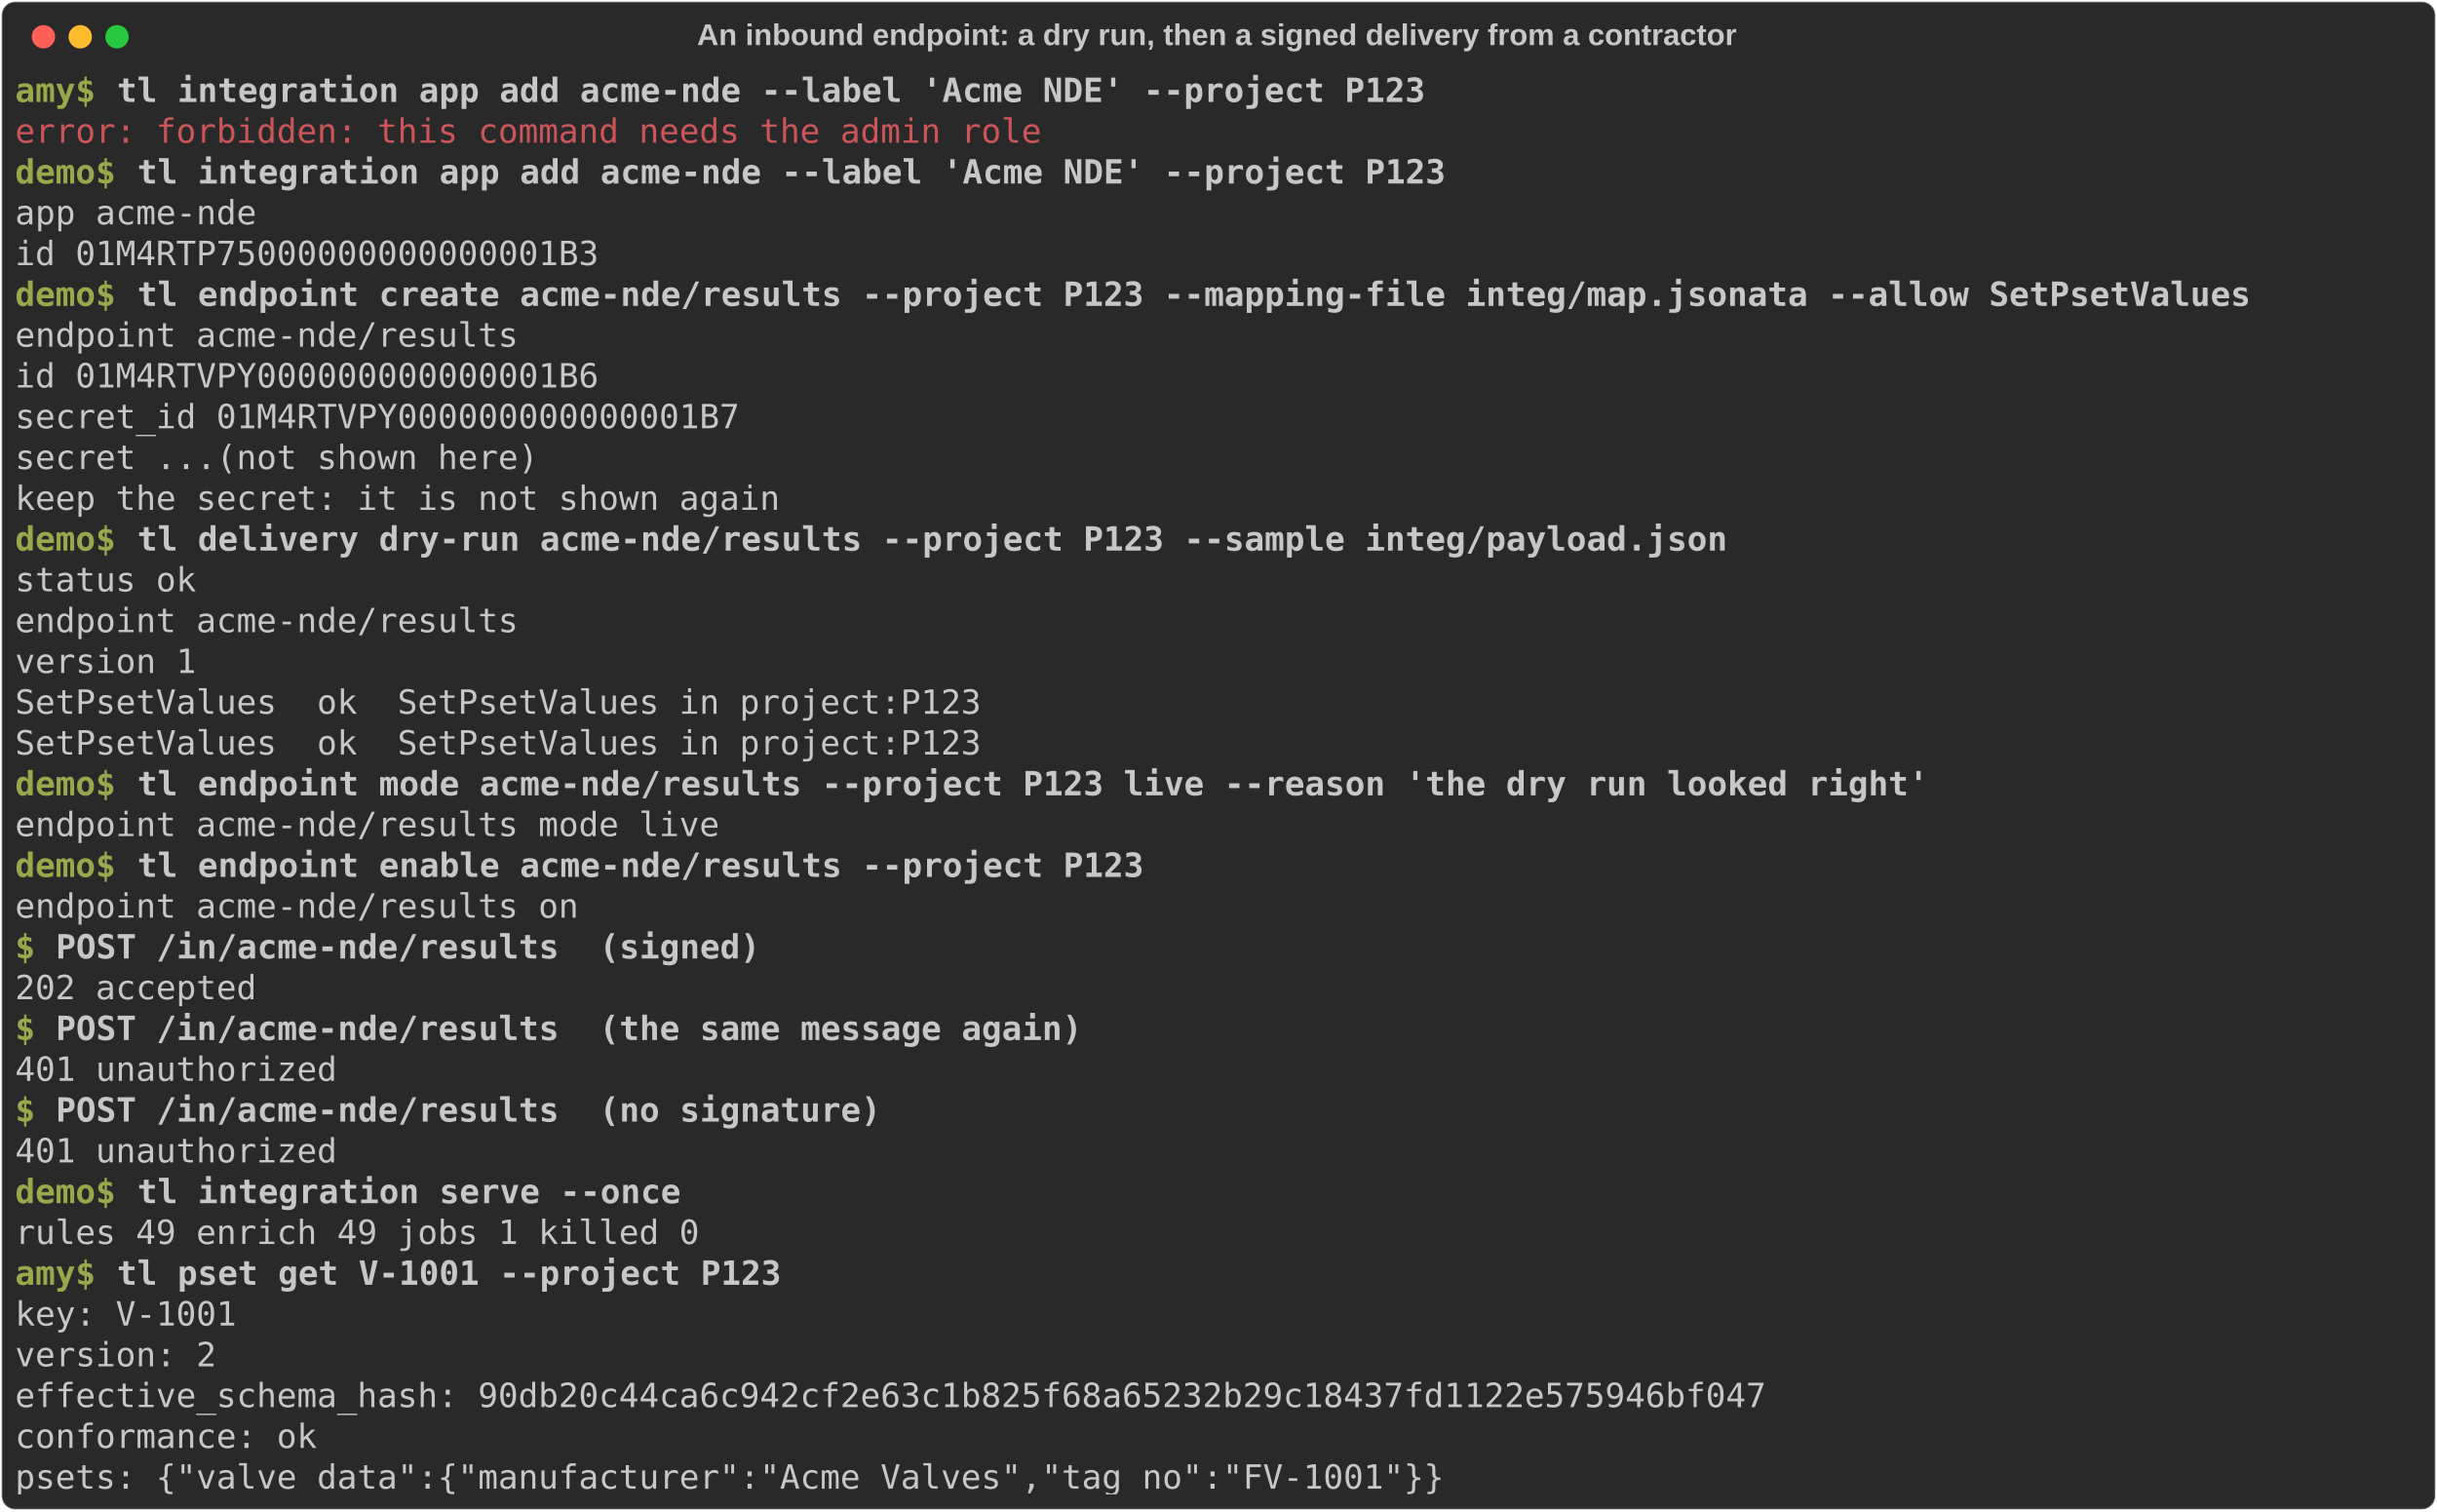
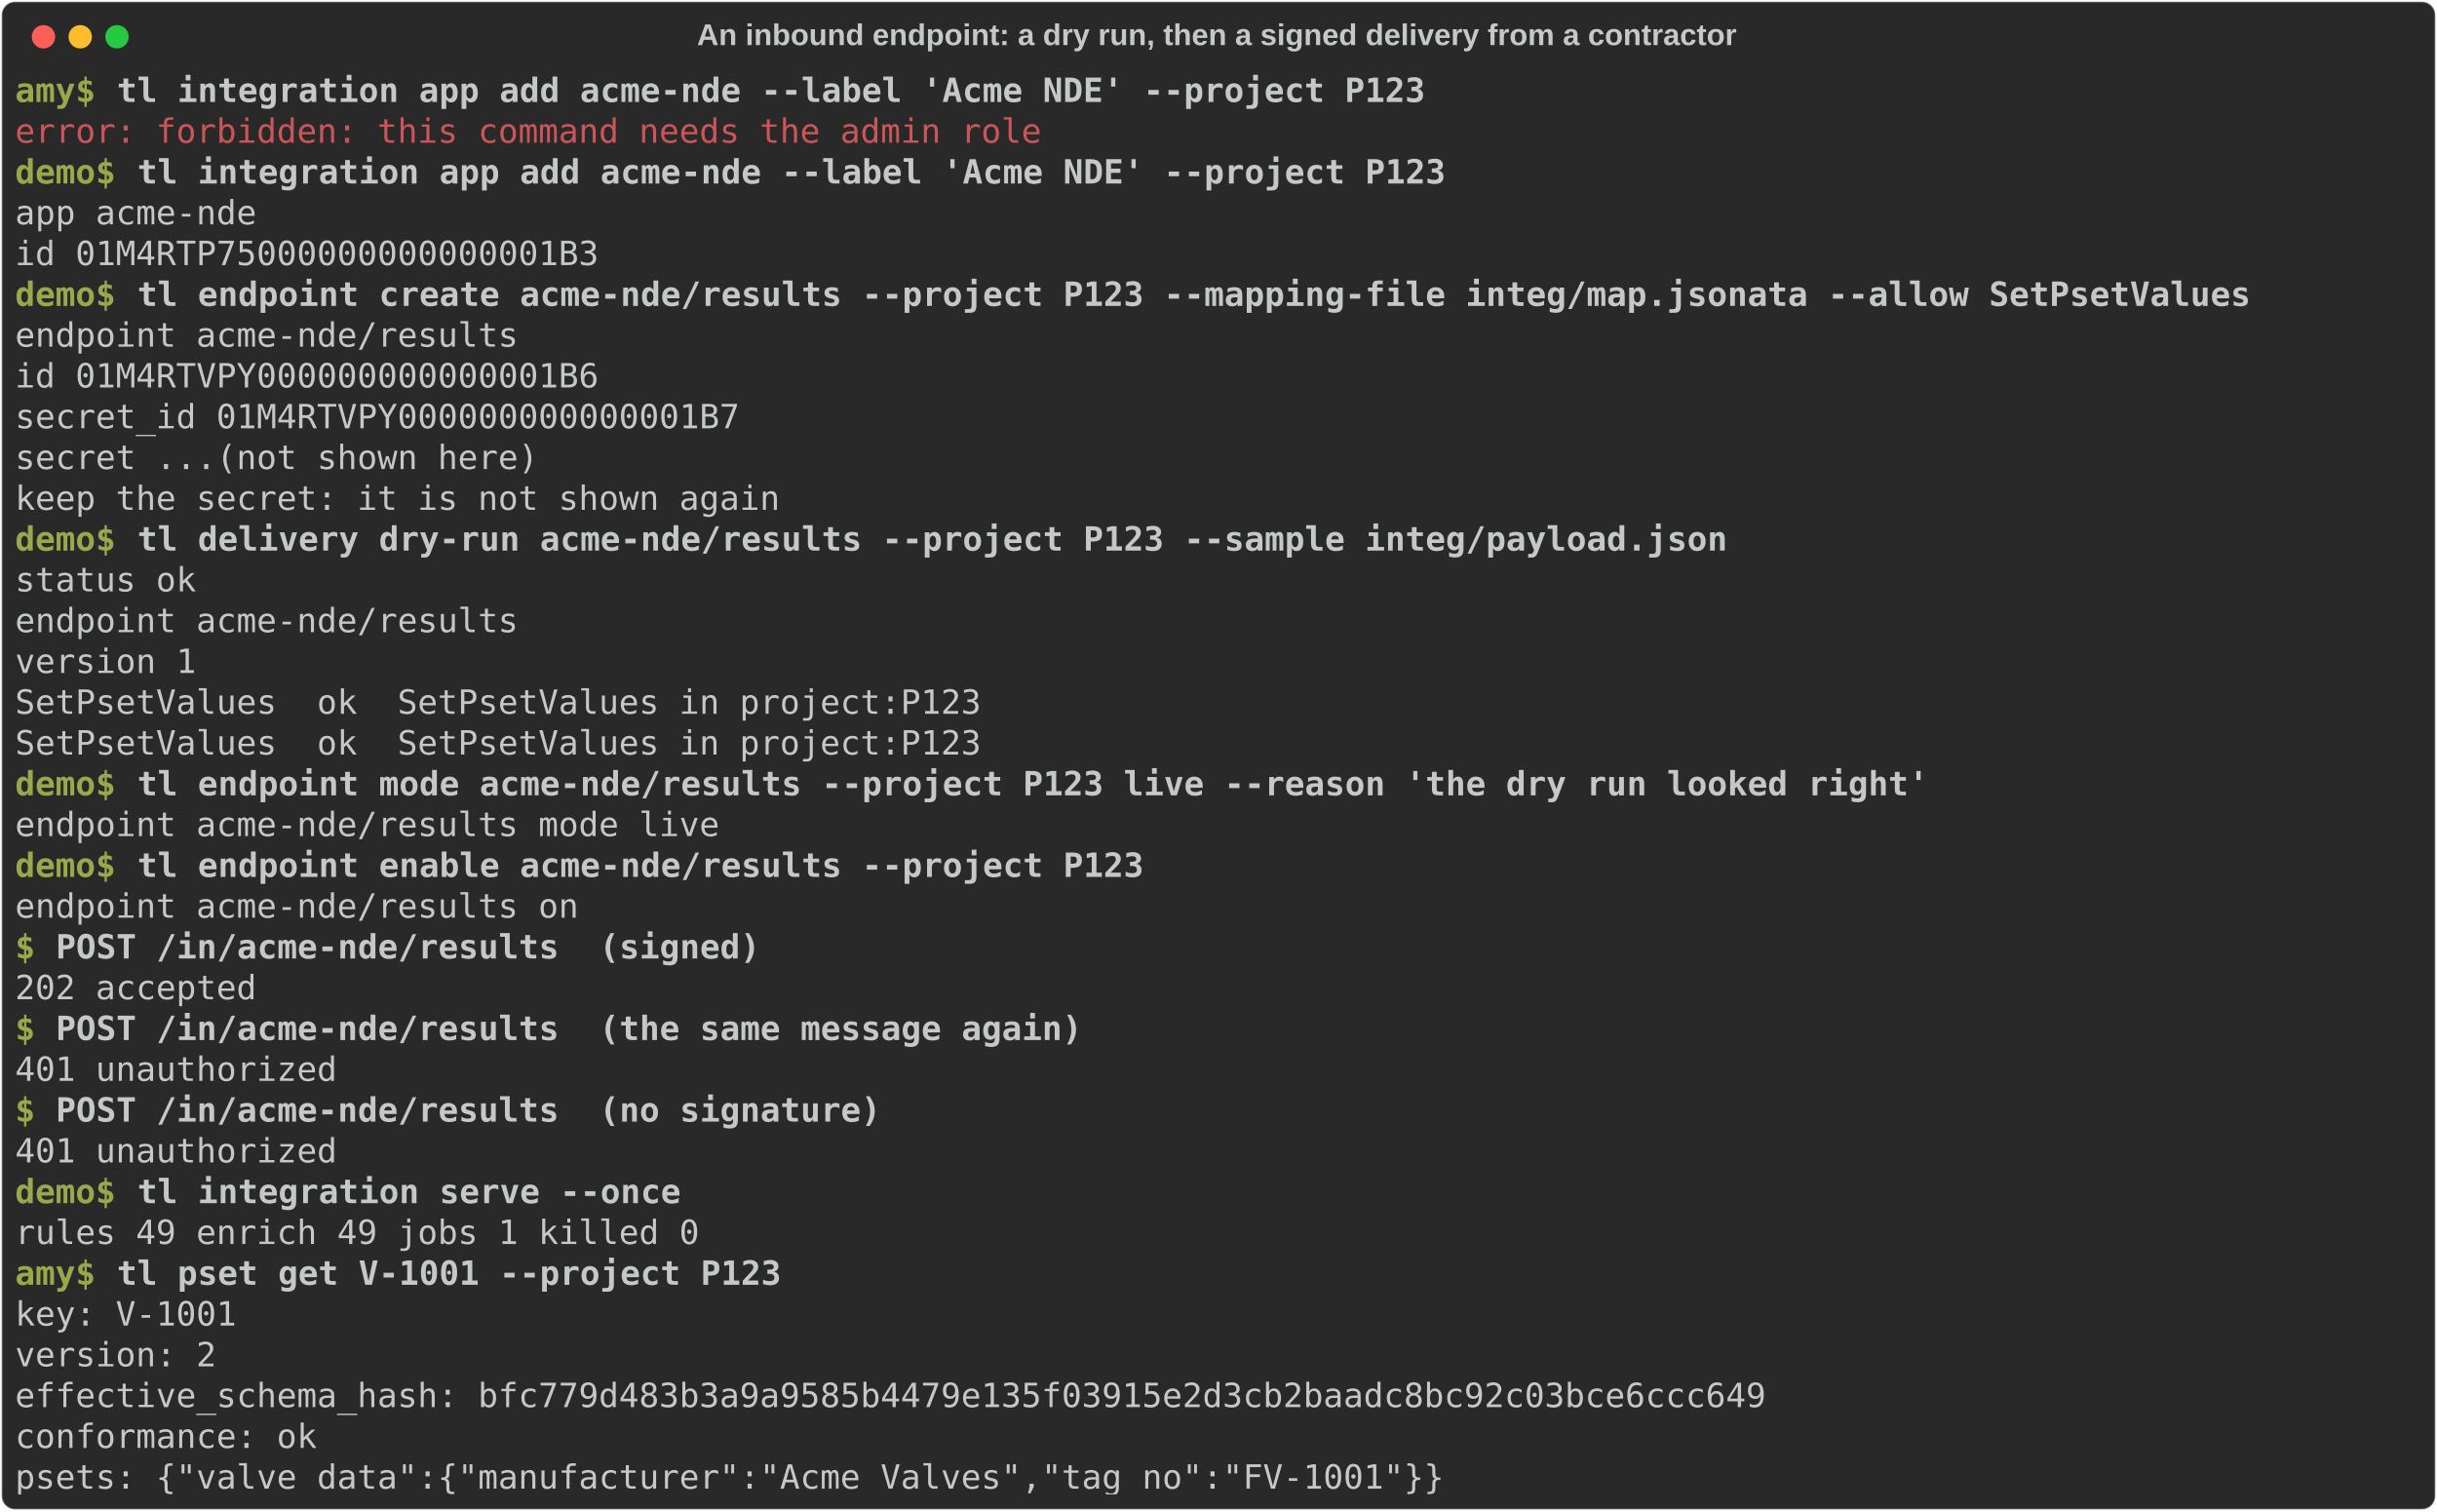
<svg xmlns="http://www.w3.org/2000/svg" class="rich-terminal" viewBox="0 0 1458 904.0">
  <style>

    
    

-     .terminal-4215898170-matrix {
+     .terminal-1686077892-matrix {
        font-family: Fira Code, monospace;
        font-size: 20px;
        line-height: 24.4px;
        font-variant-east-asian: full-width;
    }

-     .terminal-4215898170-title {
+     .terminal-1686077892-title {
        font-size: 18px;
        font-weight: bold;
        font-family: arial;
    }

-     .terminal-4215898170-r1 { fill: #98a84b;font-weight: bold }
- .terminal-4215898170-r2 { fill: #c5c8c6;font-weight: bold }
- .terminal-4215898170-r3 { fill: #c5c8c6 }
- .terminal-4215898170-r4 { fill: #cc555a }
+     .terminal-1686077892-r1 { fill: #98a84b;font-weight: bold }
+ .terminal-1686077892-r2 { fill: #c5c8c6;font-weight: bold }
+ .terminal-1686077892-r3 { fill: #c5c8c6 }
+ .terminal-1686077892-r4 { fill: #cc555a }
    </style>
  <defs>
-     <clipPath id="terminal-4215898170-clip-terminal">
+     <clipPath id="terminal-1686077892-clip-terminal">
      <rect x="0" y="0" width="1438.6" height="853.0" />
    </clipPath>
-     <clipPath id="terminal-4215898170-line-0">
+     <clipPath id="terminal-1686077892-line-0">
      <rect x="0" y="1.5" width="1439.6" height="24.65" />
    </clipPath>
-     <clipPath id="terminal-4215898170-line-1">
+     <clipPath id="terminal-1686077892-line-1">
      <rect x="0" y="25.9" width="1439.6" height="24.65" />
    </clipPath>
-     <clipPath id="terminal-4215898170-line-2">
+     <clipPath id="terminal-1686077892-line-2">
      <rect x="0" y="50.3" width="1439.6" height="24.65" />
    </clipPath>
-     <clipPath id="terminal-4215898170-line-3">
+     <clipPath id="terminal-1686077892-line-3">
      <rect x="0" y="74.7" width="1439.6" height="24.65" />
    </clipPath>
-     <clipPath id="terminal-4215898170-line-4">
+     <clipPath id="terminal-1686077892-line-4">
      <rect x="0" y="99.1" width="1439.6" height="24.65" />
    </clipPath>
-     <clipPath id="terminal-4215898170-line-5">
+     <clipPath id="terminal-1686077892-line-5">
      <rect x="0" y="123.5" width="1439.6" height="24.65" />
    </clipPath>
-     <clipPath id="terminal-4215898170-line-6">
+     <clipPath id="terminal-1686077892-line-6">
      <rect x="0" y="147.9" width="1439.6" height="24.65" />
    </clipPath>
-     <clipPath id="terminal-4215898170-line-7">
+     <clipPath id="terminal-1686077892-line-7">
      <rect x="0" y="172.3" width="1439.6" height="24.65" />
    </clipPath>
-     <clipPath id="terminal-4215898170-line-8">
+     <clipPath id="terminal-1686077892-line-8">
      <rect x="0" y="196.7" width="1439.6" height="24.65" />
    </clipPath>
-     <clipPath id="terminal-4215898170-line-9">
+     <clipPath id="terminal-1686077892-line-9">
      <rect x="0" y="221.1" width="1439.6" height="24.65" />
    </clipPath>
-     <clipPath id="terminal-4215898170-line-10">
+     <clipPath id="terminal-1686077892-line-10">
      <rect x="0" y="245.5" width="1439.6" height="24.65" />
    </clipPath>
-     <clipPath id="terminal-4215898170-line-11">
+     <clipPath id="terminal-1686077892-line-11">
      <rect x="0" y="269.9" width="1439.6" height="24.65" />
    </clipPath>
-     <clipPath id="terminal-4215898170-line-12">
+     <clipPath id="terminal-1686077892-line-12">
      <rect x="0" y="294.3" width="1439.6" height="24.65" />
    </clipPath>
-     <clipPath id="terminal-4215898170-line-13">
+     <clipPath id="terminal-1686077892-line-13">
      <rect x="0" y="318.7" width="1439.6" height="24.65" />
    </clipPath>
-     <clipPath id="terminal-4215898170-line-14">
+     <clipPath id="terminal-1686077892-line-14">
      <rect x="0" y="343.1" width="1439.6" height="24.65" />
    </clipPath>
-     <clipPath id="terminal-4215898170-line-15">
+     <clipPath id="terminal-1686077892-line-15">
      <rect x="0" y="367.5" width="1439.6" height="24.65" />
    </clipPath>
-     <clipPath id="terminal-4215898170-line-16">
+     <clipPath id="terminal-1686077892-line-16">
      <rect x="0" y="391.9" width="1439.6" height="24.65" />
    </clipPath>
-     <clipPath id="terminal-4215898170-line-17">
+     <clipPath id="terminal-1686077892-line-17">
      <rect x="0" y="416.3" width="1439.6" height="24.65" />
    </clipPath>
-     <clipPath id="terminal-4215898170-line-18">
+     <clipPath id="terminal-1686077892-line-18">
      <rect x="0" y="440.7" width="1439.6" height="24.65" />
    </clipPath>
-     <clipPath id="terminal-4215898170-line-19">
+     <clipPath id="terminal-1686077892-line-19">
      <rect x="0" y="465.1" width="1439.6" height="24.65" />
    </clipPath>
-     <clipPath id="terminal-4215898170-line-20">
+     <clipPath id="terminal-1686077892-line-20">
      <rect x="0" y="489.5" width="1439.6" height="24.65" />
    </clipPath>
-     <clipPath id="terminal-4215898170-line-21">
+     <clipPath id="terminal-1686077892-line-21">
      <rect x="0" y="513.9" width="1439.6" height="24.65" />
    </clipPath>
-     <clipPath id="terminal-4215898170-line-22">
+     <clipPath id="terminal-1686077892-line-22">
      <rect x="0" y="538.3" width="1439.6" height="24.65" />
    </clipPath>
-     <clipPath id="terminal-4215898170-line-23">
+     <clipPath id="terminal-1686077892-line-23">
      <rect x="0" y="562.7" width="1439.6" height="24.65" />
    </clipPath>
-     <clipPath id="terminal-4215898170-line-24">
+     <clipPath id="terminal-1686077892-line-24">
      <rect x="0" y="587.1" width="1439.6" height="24.65" />
    </clipPath>
-     <clipPath id="terminal-4215898170-line-25">
+     <clipPath id="terminal-1686077892-line-25">
      <rect x="0" y="611.5" width="1439.6" height="24.65" />
    </clipPath>
-     <clipPath id="terminal-4215898170-line-26">
+     <clipPath id="terminal-1686077892-line-26">
      <rect x="0" y="635.9" width="1439.6" height="24.65" />
    </clipPath>
-     <clipPath id="terminal-4215898170-line-27">
+     <clipPath id="terminal-1686077892-line-27">
      <rect x="0" y="660.3" width="1439.6" height="24.65" />
    </clipPath>
-     <clipPath id="terminal-4215898170-line-28">
+     <clipPath id="terminal-1686077892-line-28">
      <rect x="0" y="684.7" width="1439.6" height="24.65" />
    </clipPath>
-     <clipPath id="terminal-4215898170-line-29">
+     <clipPath id="terminal-1686077892-line-29">
      <rect x="0" y="709.1" width="1439.6" height="24.65" />
    </clipPath>
-     <clipPath id="terminal-4215898170-line-30">
+     <clipPath id="terminal-1686077892-line-30">
      <rect x="0" y="733.5" width="1439.6" height="24.65" />
    </clipPath>
-     <clipPath id="terminal-4215898170-line-31">
+     <clipPath id="terminal-1686077892-line-31">
      <rect x="0" y="757.9" width="1439.6" height="24.65" />
    </clipPath>
-     <clipPath id="terminal-4215898170-line-32">
+     <clipPath id="terminal-1686077892-line-32">
      <rect x="0" y="782.3" width="1439.6" height="24.65" />
    </clipPath>
-     <clipPath id="terminal-4215898170-line-33">
+     <clipPath id="terminal-1686077892-line-33">
      <rect x="0" y="806.7" width="1439.6" height="24.65" />
    </clipPath>
  </defs>
  <rect fill="#292929" stroke="rgba(255,255,255,0.35)" stroke-width="1" x="1" y="1" width="1456" height="902" rx="8" />
-   <text class="terminal-4215898170-title" fill="#c5c8c6" text-anchor="middle" x="728" y="27">An inbound endpoint: a dry run, then a signed delivery from a contractor</text>
+   <text class="terminal-1686077892-title" fill="#c5c8c6" text-anchor="middle" x="728" y="27">An inbound endpoint: a dry run, then a signed delivery from a contractor</text>
  <g transform="translate(26,22)">
    <circle cx="0" cy="0" r="7" fill="#ff5f57" />
    <circle cx="22" cy="0" r="7" fill="#febc2e" />
    <circle cx="44" cy="0" r="7" fill="#28c840" />
  </g>
-   <g transform="translate(9, 41)" clip-path="url(#terminal-4215898170-clip-terminal)">
-     <g class="terminal-4215898170-matrix">
-       <text class="terminal-4215898170-r1" x="0" y="20" textLength="61" clip-path="url(#terminal-4215898170-line-0)">amy$ </text>
-       <text class="terminal-4215898170-r2" x="61" y="20" textLength="793" clip-path="url(#terminal-4215898170-line-0)">tl integration app add acme-nde --label 'Acme NDE' --project P123</text>
-       <text class="terminal-4215898170-r3" x="1439.6" y="20" textLength="12.2" clip-path="url(#terminal-4215898170-line-0)">
- </text>
-       <text class="terminal-4215898170-r4" x="0" y="44.4" textLength="622.2" clip-path="url(#terminal-4215898170-line-1)">error: forbidden: this command needs the admin role</text>
-       <text class="terminal-4215898170-r3" x="1439.6" y="44.4" textLength="12.2" clip-path="url(#terminal-4215898170-line-1)">
- </text>
-       <text class="terminal-4215898170-r1" x="0" y="68.8" textLength="73.2" clip-path="url(#terminal-4215898170-line-2)">demo$ </text>
-       <text class="terminal-4215898170-r2" x="73.2" y="68.8" textLength="793" clip-path="url(#terminal-4215898170-line-2)">tl integration app add acme-nde --label 'Acme NDE' --project P123</text>
-       <text class="terminal-4215898170-r3" x="1439.6" y="68.8" textLength="12.2" clip-path="url(#terminal-4215898170-line-2)">
- </text>
-       <text class="terminal-4215898170-r3" x="0" y="93.2" textLength="146.4" clip-path="url(#terminal-4215898170-line-3)">app acme-nde</text>
-       <text class="terminal-4215898170-r3" x="1439.6" y="93.2" textLength="12.2" clip-path="url(#terminal-4215898170-line-3)">
- </text>
-       <text class="terminal-4215898170-r3" x="0" y="117.6" textLength="353.8" clip-path="url(#terminal-4215898170-line-4)">id 01M4RTP75000000000000001B3</text>
-       <text class="terminal-4215898170-r3" x="1439.6" y="117.6" textLength="12.2" clip-path="url(#terminal-4215898170-line-4)">
- </text>
-       <text class="terminal-4215898170-r1" x="0" y="142" textLength="73.2" clip-path="url(#terminal-4215898170-line-5)">demo$ </text>
-       <text class="terminal-4215898170-r2" x="73.2" y="142" textLength="1281" clip-path="url(#terminal-4215898170-line-5)">tl endpoint create acme-nde/results --project P123 --mapping-file integ/map.jsonata --allow SetPsetValues</text>
-       <text class="terminal-4215898170-r3" x="1439.6" y="142" textLength="12.2" clip-path="url(#terminal-4215898170-line-5)">
- </text>
-       <text class="terminal-4215898170-r3" x="0" y="166.4" textLength="305" clip-path="url(#terminal-4215898170-line-6)">endpoint acme-nde/results</text>
-       <text class="terminal-4215898170-r3" x="1439.6" y="166.4" textLength="12.2" clip-path="url(#terminal-4215898170-line-6)">
- </text>
-       <text class="terminal-4215898170-r3" x="0" y="190.8" textLength="353.8" clip-path="url(#terminal-4215898170-line-7)">id 01M4RTVPY000000000000001B6</text>
-       <text class="terminal-4215898170-r3" x="1439.6" y="190.8" textLength="12.2" clip-path="url(#terminal-4215898170-line-7)">
- </text>
-       <text class="terminal-4215898170-r3" x="0" y="215.2" textLength="439.2" clip-path="url(#terminal-4215898170-line-8)">secret_id 01M4RTVPY000000000000001B7</text>
-       <text class="terminal-4215898170-r3" x="1439.6" y="215.2" textLength="12.2" clip-path="url(#terminal-4215898170-line-8)">
- </text>
-       <text class="terminal-4215898170-r3" x="0" y="239.6" textLength="317.2" clip-path="url(#terminal-4215898170-line-9)">secret ...(not shown here)</text>
-       <text class="terminal-4215898170-r3" x="1439.6" y="239.6" textLength="12.2" clip-path="url(#terminal-4215898170-line-9)">
- </text>
-       <text class="terminal-4215898170-r3" x="0" y="264" textLength="463.6" clip-path="url(#terminal-4215898170-line-10)">keep the secret: it is not shown again</text>
-       <text class="terminal-4215898170-r3" x="1439.6" y="264" textLength="12.2" clip-path="url(#terminal-4215898170-line-10)">
- </text>
-       <text class="terminal-4215898170-r1" x="0" y="288.4" textLength="73.2" clip-path="url(#terminal-4215898170-line-11)">demo$ </text>
-       <text class="terminal-4215898170-r2" x="73.2" y="288.4" textLength="963.8" clip-path="url(#terminal-4215898170-line-11)">tl delivery dry-run acme-nde/results --project P123 --sample integ/payload.json</text>
-       <text class="terminal-4215898170-r3" x="1439.6" y="288.4" textLength="12.2" clip-path="url(#terminal-4215898170-line-11)">
- </text>
-       <text class="terminal-4215898170-r3" x="0" y="312.8" textLength="109.8" clip-path="url(#terminal-4215898170-line-12)">status ok</text>
-       <text class="terminal-4215898170-r3" x="1439.6" y="312.8" textLength="12.2" clip-path="url(#terminal-4215898170-line-12)">
- </text>
-       <text class="terminal-4215898170-r3" x="0" y="337.2" textLength="305" clip-path="url(#terminal-4215898170-line-13)">endpoint acme-nde/results</text>
-       <text class="terminal-4215898170-r3" x="1439.6" y="337.2" textLength="12.2" clip-path="url(#terminal-4215898170-line-13)">
- </text>
-       <text class="terminal-4215898170-r3" x="0" y="361.6" textLength="109.8" clip-path="url(#terminal-4215898170-line-14)">version 1</text>
-       <text class="terminal-4215898170-r3" x="1439.6" y="361.6" textLength="12.2" clip-path="url(#terminal-4215898170-line-14)">
- </text>
-       <text class="terminal-4215898170-r3" x="0" y="386" textLength="585.6" clip-path="url(#terminal-4215898170-line-15)">SetPsetValues  ok  SetPsetValues in project:P123</text>
-       <text class="terminal-4215898170-r3" x="1439.6" y="386" textLength="12.2" clip-path="url(#terminal-4215898170-line-15)">
- </text>
-       <text class="terminal-4215898170-r3" x="0" y="410.4" textLength="585.6" clip-path="url(#terminal-4215898170-line-16)">SetPsetValues  ok  SetPsetValues in project:P123</text>
-       <text class="terminal-4215898170-r3" x="1439.6" y="410.4" textLength="12.2" clip-path="url(#terminal-4215898170-line-16)">
- </text>
-       <text class="terminal-4215898170-r1" x="0" y="434.8" textLength="73.2" clip-path="url(#terminal-4215898170-line-17)">demo$ </text>
-       <text class="terminal-4215898170-r2" x="73.2" y="434.8" textLength="1085.8" clip-path="url(#terminal-4215898170-line-17)">tl endpoint mode acme-nde/results --project P123 live --reason 'the dry run looked right'</text>
-       <text class="terminal-4215898170-r3" x="1439.6" y="434.8" textLength="12.2" clip-path="url(#terminal-4215898170-line-17)">
- </text>
-       <text class="terminal-4215898170-r3" x="0" y="459.2" textLength="427" clip-path="url(#terminal-4215898170-line-18)">endpoint acme-nde/results mode live</text>
-       <text class="terminal-4215898170-r3" x="1439.6" y="459.2" textLength="12.2" clip-path="url(#terminal-4215898170-line-18)">
- </text>
-       <text class="terminal-4215898170-r1" x="0" y="483.6" textLength="73.2" clip-path="url(#terminal-4215898170-line-19)">demo$ </text>
-       <text class="terminal-4215898170-r2" x="73.2" y="483.6" textLength="610" clip-path="url(#terminal-4215898170-line-19)">tl endpoint enable acme-nde/results --project P123</text>
-       <text class="terminal-4215898170-r3" x="1439.6" y="483.6" textLength="12.2" clip-path="url(#terminal-4215898170-line-19)">
- </text>
-       <text class="terminal-4215898170-r3" x="0" y="508" textLength="341.6" clip-path="url(#terminal-4215898170-line-20)">endpoint acme-nde/results on</text>
-       <text class="terminal-4215898170-r3" x="1439.6" y="508" textLength="12.2" clip-path="url(#terminal-4215898170-line-20)">
- </text>
-       <text class="terminal-4215898170-r1" x="0" y="532.4" textLength="24.4" clip-path="url(#terminal-4215898170-line-21)">$ </text>
-       <text class="terminal-4215898170-r2" x="24.4" y="532.4" textLength="427" clip-path="url(#terminal-4215898170-line-21)">POST /in/acme-nde/results  (signed)</text>
-       <text class="terminal-4215898170-r3" x="1439.6" y="532.4" textLength="12.2" clip-path="url(#terminal-4215898170-line-21)">
- </text>
-       <text class="terminal-4215898170-r3" x="0" y="556.8" textLength="146.4" clip-path="url(#terminal-4215898170-line-22)">202 accepted</text>
-       <text class="terminal-4215898170-r3" x="1439.6" y="556.8" textLength="12.2" clip-path="url(#terminal-4215898170-line-22)">
- </text>
-       <text class="terminal-4215898170-r1" x="0" y="581.2" textLength="24.4" clip-path="url(#terminal-4215898170-line-23)">$ </text>
-       <text class="terminal-4215898170-r2" x="24.4" y="581.2" textLength="622.2" clip-path="url(#terminal-4215898170-line-23)">POST /in/acme-nde/results  (the same message again)</text>
-       <text class="terminal-4215898170-r3" x="1439.6" y="581.2" textLength="12.2" clip-path="url(#terminal-4215898170-line-23)">
- </text>
-       <text class="terminal-4215898170-r3" x="0" y="605.6" textLength="195.2" clip-path="url(#terminal-4215898170-line-24)">401 unauthorized</text>
-       <text class="terminal-4215898170-r3" x="1439.6" y="605.6" textLength="12.2" clip-path="url(#terminal-4215898170-line-24)">
- </text>
-       <text class="terminal-4215898170-r1" x="0" y="630" textLength="24.4" clip-path="url(#terminal-4215898170-line-25)">$ </text>
-       <text class="terminal-4215898170-r2" x="24.4" y="630" textLength="500.2" clip-path="url(#terminal-4215898170-line-25)">POST /in/acme-nde/results  (no signature)</text>
-       <text class="terminal-4215898170-r3" x="1439.6" y="630" textLength="12.2" clip-path="url(#terminal-4215898170-line-25)">
- </text>
-       <text class="terminal-4215898170-r3" x="0" y="654.4" textLength="195.2" clip-path="url(#terminal-4215898170-line-26)">401 unauthorized</text>
-       <text class="terminal-4215898170-r3" x="1439.6" y="654.4" textLength="12.2" clip-path="url(#terminal-4215898170-line-26)">
- </text>
-       <text class="terminal-4215898170-r1" x="0" y="678.8" textLength="73.2" clip-path="url(#terminal-4215898170-line-27)">demo$ </text>
-       <text class="terminal-4215898170-r2" x="73.2" y="678.8" textLength="329.4" clip-path="url(#terminal-4215898170-line-27)">tl integration serve --once</text>
-       <text class="terminal-4215898170-r3" x="1439.6" y="678.8" textLength="12.2" clip-path="url(#terminal-4215898170-line-27)">
- </text>
-       <text class="terminal-4215898170-r3" x="0" y="703.2" textLength="414.8" clip-path="url(#terminal-4215898170-line-28)">rules 49 enrich 49 jobs 1 killed 0</text>
-       <text class="terminal-4215898170-r3" x="1439.6" y="703.2" textLength="12.2" clip-path="url(#terminal-4215898170-line-28)">
- </text>
-       <text class="terminal-4215898170-r1" x="0" y="727.6" textLength="61" clip-path="url(#terminal-4215898170-line-29)">amy$ </text>
-       <text class="terminal-4215898170-r2" x="61" y="727.6" textLength="402.6" clip-path="url(#terminal-4215898170-line-29)">tl pset get V-1001 --project P123</text>
-       <text class="terminal-4215898170-r3" x="1439.6" y="727.6" textLength="12.2" clip-path="url(#terminal-4215898170-line-29)">
- </text>
-       <text class="terminal-4215898170-r3" x="0" y="752" textLength="134.2" clip-path="url(#terminal-4215898170-line-30)">key: V-1001</text>
-       <text class="terminal-4215898170-r3" x="1439.6" y="752" textLength="12.2" clip-path="url(#terminal-4215898170-line-30)">
- </text>
-       <text class="terminal-4215898170-r3" x="0" y="776.4" textLength="122" clip-path="url(#terminal-4215898170-line-31)">version: 2</text>
-       <text class="terminal-4215898170-r3" x="1439.6" y="776.4" textLength="12.2" clip-path="url(#terminal-4215898170-line-31)">
- </text>
-       <text class="terminal-4215898170-r3" x="0" y="800.8" textLength="1061.4" clip-path="url(#terminal-4215898170-line-32)">effective_schema_hash: 90db20c44ca6c942cf2e63c1b825f68a65232b29c18437fd1122e575946bf047</text>
-       <text class="terminal-4215898170-r3" x="1439.6" y="800.8" textLength="12.2" clip-path="url(#terminal-4215898170-line-32)">
- </text>
-       <text class="terminal-4215898170-r3" x="0" y="825.2" textLength="183" clip-path="url(#terminal-4215898170-line-33)">conformance: ok</text>
-       <text class="terminal-4215898170-r3" x="1439.6" y="825.2" textLength="12.2" clip-path="url(#terminal-4215898170-line-33)">
- </text>
-       <text class="terminal-4215898170-r3" x="0" y="849.6" textLength="866.2" clip-path="url(#terminal-4215898170-line-34)">psets: {"valve_data":{"manufacturer":"Acme Valves","tag_no":"FV-1001"}}</text>
-       <text class="terminal-4215898170-r3" x="1439.6" y="849.6" textLength="12.2" clip-path="url(#terminal-4215898170-line-34)">
+   <g transform="translate(9, 41)" clip-path="url(#terminal-1686077892-clip-terminal)">
+     <g class="terminal-1686077892-matrix">
+       <text class="terminal-1686077892-r1" x="0" y="20" textLength="61" clip-path="url(#terminal-1686077892-line-0)">amy$ </text>
+       <text class="terminal-1686077892-r2" x="61" y="20" textLength="793" clip-path="url(#terminal-1686077892-line-0)">tl integration app add acme-nde --label 'Acme NDE' --project P123</text>
+       <text class="terminal-1686077892-r3" x="1439.6" y="20" textLength="12.2" clip-path="url(#terminal-1686077892-line-0)">
+ </text>
+       <text class="terminal-1686077892-r4" x="0" y="44.4" textLength="622.2" clip-path="url(#terminal-1686077892-line-1)">error: forbidden: this command needs the admin role</text>
+       <text class="terminal-1686077892-r3" x="1439.6" y="44.4" textLength="12.2" clip-path="url(#terminal-1686077892-line-1)">
+ </text>
+       <text class="terminal-1686077892-r1" x="0" y="68.8" textLength="73.2" clip-path="url(#terminal-1686077892-line-2)">demo$ </text>
+       <text class="terminal-1686077892-r2" x="73.2" y="68.8" textLength="793" clip-path="url(#terminal-1686077892-line-2)">tl integration app add acme-nde --label 'Acme NDE' --project P123</text>
+       <text class="terminal-1686077892-r3" x="1439.6" y="68.8" textLength="12.2" clip-path="url(#terminal-1686077892-line-2)">
+ </text>
+       <text class="terminal-1686077892-r3" x="0" y="93.2" textLength="146.4" clip-path="url(#terminal-1686077892-line-3)">app acme-nde</text>
+       <text class="terminal-1686077892-r3" x="1439.6" y="93.2" textLength="12.2" clip-path="url(#terminal-1686077892-line-3)">
+ </text>
+       <text class="terminal-1686077892-r3" x="0" y="117.6" textLength="353.8" clip-path="url(#terminal-1686077892-line-4)">id 01M4RTP75000000000000001B3</text>
+       <text class="terminal-1686077892-r3" x="1439.6" y="117.6" textLength="12.2" clip-path="url(#terminal-1686077892-line-4)">
+ </text>
+       <text class="terminal-1686077892-r1" x="0" y="142" textLength="73.2" clip-path="url(#terminal-1686077892-line-5)">demo$ </text>
+       <text class="terminal-1686077892-r2" x="73.2" y="142" textLength="1281" clip-path="url(#terminal-1686077892-line-5)">tl endpoint create acme-nde/results --project P123 --mapping-file integ/map.jsonata --allow SetPsetValues</text>
+       <text class="terminal-1686077892-r3" x="1439.6" y="142" textLength="12.2" clip-path="url(#terminal-1686077892-line-5)">
+ </text>
+       <text class="terminal-1686077892-r3" x="0" y="166.4" textLength="305" clip-path="url(#terminal-1686077892-line-6)">endpoint acme-nde/results</text>
+       <text class="terminal-1686077892-r3" x="1439.6" y="166.4" textLength="12.2" clip-path="url(#terminal-1686077892-line-6)">
+ </text>
+       <text class="terminal-1686077892-r3" x="0" y="190.8" textLength="353.8" clip-path="url(#terminal-1686077892-line-7)">id 01M4RTVPY000000000000001B6</text>
+       <text class="terminal-1686077892-r3" x="1439.6" y="190.8" textLength="12.2" clip-path="url(#terminal-1686077892-line-7)">
+ </text>
+       <text class="terminal-1686077892-r3" x="0" y="215.2" textLength="439.2" clip-path="url(#terminal-1686077892-line-8)">secret_id 01M4RTVPY000000000000001B7</text>
+       <text class="terminal-1686077892-r3" x="1439.6" y="215.2" textLength="12.2" clip-path="url(#terminal-1686077892-line-8)">
+ </text>
+       <text class="terminal-1686077892-r3" x="0" y="239.6" textLength="317.2" clip-path="url(#terminal-1686077892-line-9)">secret ...(not shown here)</text>
+       <text class="terminal-1686077892-r3" x="1439.6" y="239.6" textLength="12.2" clip-path="url(#terminal-1686077892-line-9)">
+ </text>
+       <text class="terminal-1686077892-r3" x="0" y="264" textLength="463.6" clip-path="url(#terminal-1686077892-line-10)">keep the secret: it is not shown again</text>
+       <text class="terminal-1686077892-r3" x="1439.6" y="264" textLength="12.2" clip-path="url(#terminal-1686077892-line-10)">
+ </text>
+       <text class="terminal-1686077892-r1" x="0" y="288.4" textLength="73.2" clip-path="url(#terminal-1686077892-line-11)">demo$ </text>
+       <text class="terminal-1686077892-r2" x="73.2" y="288.4" textLength="963.8" clip-path="url(#terminal-1686077892-line-11)">tl delivery dry-run acme-nde/results --project P123 --sample integ/payload.json</text>
+       <text class="terminal-1686077892-r3" x="1439.6" y="288.4" textLength="12.2" clip-path="url(#terminal-1686077892-line-11)">
+ </text>
+       <text class="terminal-1686077892-r3" x="0" y="312.8" textLength="109.8" clip-path="url(#terminal-1686077892-line-12)">status ok</text>
+       <text class="terminal-1686077892-r3" x="1439.6" y="312.8" textLength="12.2" clip-path="url(#terminal-1686077892-line-12)">
+ </text>
+       <text class="terminal-1686077892-r3" x="0" y="337.2" textLength="305" clip-path="url(#terminal-1686077892-line-13)">endpoint acme-nde/results</text>
+       <text class="terminal-1686077892-r3" x="1439.6" y="337.2" textLength="12.2" clip-path="url(#terminal-1686077892-line-13)">
+ </text>
+       <text class="terminal-1686077892-r3" x="0" y="361.6" textLength="109.8" clip-path="url(#terminal-1686077892-line-14)">version 1</text>
+       <text class="terminal-1686077892-r3" x="1439.6" y="361.6" textLength="12.2" clip-path="url(#terminal-1686077892-line-14)">
+ </text>
+       <text class="terminal-1686077892-r3" x="0" y="386" textLength="585.6" clip-path="url(#terminal-1686077892-line-15)">SetPsetValues  ok  SetPsetValues in project:P123</text>
+       <text class="terminal-1686077892-r3" x="1439.6" y="386" textLength="12.2" clip-path="url(#terminal-1686077892-line-15)">
+ </text>
+       <text class="terminal-1686077892-r3" x="0" y="410.4" textLength="585.6" clip-path="url(#terminal-1686077892-line-16)">SetPsetValues  ok  SetPsetValues in project:P123</text>
+       <text class="terminal-1686077892-r3" x="1439.6" y="410.4" textLength="12.2" clip-path="url(#terminal-1686077892-line-16)">
+ </text>
+       <text class="terminal-1686077892-r1" x="0" y="434.8" textLength="73.2" clip-path="url(#terminal-1686077892-line-17)">demo$ </text>
+       <text class="terminal-1686077892-r2" x="73.2" y="434.8" textLength="1085.8" clip-path="url(#terminal-1686077892-line-17)">tl endpoint mode acme-nde/results --project P123 live --reason 'the dry run looked right'</text>
+       <text class="terminal-1686077892-r3" x="1439.6" y="434.8" textLength="12.2" clip-path="url(#terminal-1686077892-line-17)">
+ </text>
+       <text class="terminal-1686077892-r3" x="0" y="459.2" textLength="427" clip-path="url(#terminal-1686077892-line-18)">endpoint acme-nde/results mode live</text>
+       <text class="terminal-1686077892-r3" x="1439.6" y="459.2" textLength="12.2" clip-path="url(#terminal-1686077892-line-18)">
+ </text>
+       <text class="terminal-1686077892-r1" x="0" y="483.6" textLength="73.2" clip-path="url(#terminal-1686077892-line-19)">demo$ </text>
+       <text class="terminal-1686077892-r2" x="73.2" y="483.6" textLength="610" clip-path="url(#terminal-1686077892-line-19)">tl endpoint enable acme-nde/results --project P123</text>
+       <text class="terminal-1686077892-r3" x="1439.6" y="483.6" textLength="12.2" clip-path="url(#terminal-1686077892-line-19)">
+ </text>
+       <text class="terminal-1686077892-r3" x="0" y="508" textLength="341.6" clip-path="url(#terminal-1686077892-line-20)">endpoint acme-nde/results on</text>
+       <text class="terminal-1686077892-r3" x="1439.6" y="508" textLength="12.2" clip-path="url(#terminal-1686077892-line-20)">
+ </text>
+       <text class="terminal-1686077892-r1" x="0" y="532.4" textLength="24.4" clip-path="url(#terminal-1686077892-line-21)">$ </text>
+       <text class="terminal-1686077892-r2" x="24.4" y="532.4" textLength="427" clip-path="url(#terminal-1686077892-line-21)">POST /in/acme-nde/results  (signed)</text>
+       <text class="terminal-1686077892-r3" x="1439.6" y="532.4" textLength="12.2" clip-path="url(#terminal-1686077892-line-21)">
+ </text>
+       <text class="terminal-1686077892-r3" x="0" y="556.8" textLength="146.4" clip-path="url(#terminal-1686077892-line-22)">202 accepted</text>
+       <text class="terminal-1686077892-r3" x="1439.6" y="556.8" textLength="12.2" clip-path="url(#terminal-1686077892-line-22)">
+ </text>
+       <text class="terminal-1686077892-r1" x="0" y="581.2" textLength="24.4" clip-path="url(#terminal-1686077892-line-23)">$ </text>
+       <text class="terminal-1686077892-r2" x="24.4" y="581.2" textLength="622.2" clip-path="url(#terminal-1686077892-line-23)">POST /in/acme-nde/results  (the same message again)</text>
+       <text class="terminal-1686077892-r3" x="1439.6" y="581.2" textLength="12.2" clip-path="url(#terminal-1686077892-line-23)">
+ </text>
+       <text class="terminal-1686077892-r3" x="0" y="605.6" textLength="195.2" clip-path="url(#terminal-1686077892-line-24)">401 unauthorized</text>
+       <text class="terminal-1686077892-r3" x="1439.6" y="605.6" textLength="12.2" clip-path="url(#terminal-1686077892-line-24)">
+ </text>
+       <text class="terminal-1686077892-r1" x="0" y="630" textLength="24.4" clip-path="url(#terminal-1686077892-line-25)">$ </text>
+       <text class="terminal-1686077892-r2" x="24.4" y="630" textLength="500.2" clip-path="url(#terminal-1686077892-line-25)">POST /in/acme-nde/results  (no signature)</text>
+       <text class="terminal-1686077892-r3" x="1439.6" y="630" textLength="12.2" clip-path="url(#terminal-1686077892-line-25)">
+ </text>
+       <text class="terminal-1686077892-r3" x="0" y="654.4" textLength="195.2" clip-path="url(#terminal-1686077892-line-26)">401 unauthorized</text>
+       <text class="terminal-1686077892-r3" x="1439.6" y="654.4" textLength="12.2" clip-path="url(#terminal-1686077892-line-26)">
+ </text>
+       <text class="terminal-1686077892-r1" x="0" y="678.8" textLength="73.2" clip-path="url(#terminal-1686077892-line-27)">demo$ </text>
+       <text class="terminal-1686077892-r2" x="73.2" y="678.8" textLength="329.4" clip-path="url(#terminal-1686077892-line-27)">tl integration serve --once</text>
+       <text class="terminal-1686077892-r3" x="1439.6" y="678.8" textLength="12.2" clip-path="url(#terminal-1686077892-line-27)">
+ </text>
+       <text class="terminal-1686077892-r3" x="0" y="703.2" textLength="414.8" clip-path="url(#terminal-1686077892-line-28)">rules 49 enrich 49 jobs 1 killed 0</text>
+       <text class="terminal-1686077892-r3" x="1439.6" y="703.2" textLength="12.2" clip-path="url(#terminal-1686077892-line-28)">
+ </text>
+       <text class="terminal-1686077892-r1" x="0" y="727.6" textLength="61" clip-path="url(#terminal-1686077892-line-29)">amy$ </text>
+       <text class="terminal-1686077892-r2" x="61" y="727.6" textLength="402.6" clip-path="url(#terminal-1686077892-line-29)">tl pset get V-1001 --project P123</text>
+       <text class="terminal-1686077892-r3" x="1439.6" y="727.6" textLength="12.2" clip-path="url(#terminal-1686077892-line-29)">
+ </text>
+       <text class="terminal-1686077892-r3" x="0" y="752" textLength="134.2" clip-path="url(#terminal-1686077892-line-30)">key: V-1001</text>
+       <text class="terminal-1686077892-r3" x="1439.6" y="752" textLength="12.2" clip-path="url(#terminal-1686077892-line-30)">
+ </text>
+       <text class="terminal-1686077892-r3" x="0" y="776.4" textLength="122" clip-path="url(#terminal-1686077892-line-31)">version: 2</text>
+       <text class="terminal-1686077892-r3" x="1439.6" y="776.4" textLength="12.2" clip-path="url(#terminal-1686077892-line-31)">
+ </text>
+       <text class="terminal-1686077892-r3" x="0" y="800.8" textLength="1061.4" clip-path="url(#terminal-1686077892-line-32)">effective_schema_hash: bfc779d483b3a9a9585b4479e135f03915e2d3cb2baadc8bc92c03bce6ccc649</text>
+       <text class="terminal-1686077892-r3" x="1439.6" y="800.8" textLength="12.2" clip-path="url(#terminal-1686077892-line-32)">
+ </text>
+       <text class="terminal-1686077892-r3" x="0" y="825.2" textLength="183" clip-path="url(#terminal-1686077892-line-33)">conformance: ok</text>
+       <text class="terminal-1686077892-r3" x="1439.6" y="825.2" textLength="12.2" clip-path="url(#terminal-1686077892-line-33)">
+ </text>
+       <text class="terminal-1686077892-r3" x="0" y="849.6" textLength="866.2" clip-path="url(#terminal-1686077892-line-34)">psets: {"valve_data":{"manufacturer":"Acme Valves","tag_no":"FV-1001"}}</text>
+       <text class="terminal-1686077892-r3" x="1439.6" y="849.6" textLength="12.2" clip-path="url(#terminal-1686077892-line-34)">
</text>
    </g>
  </g>
</svg>
